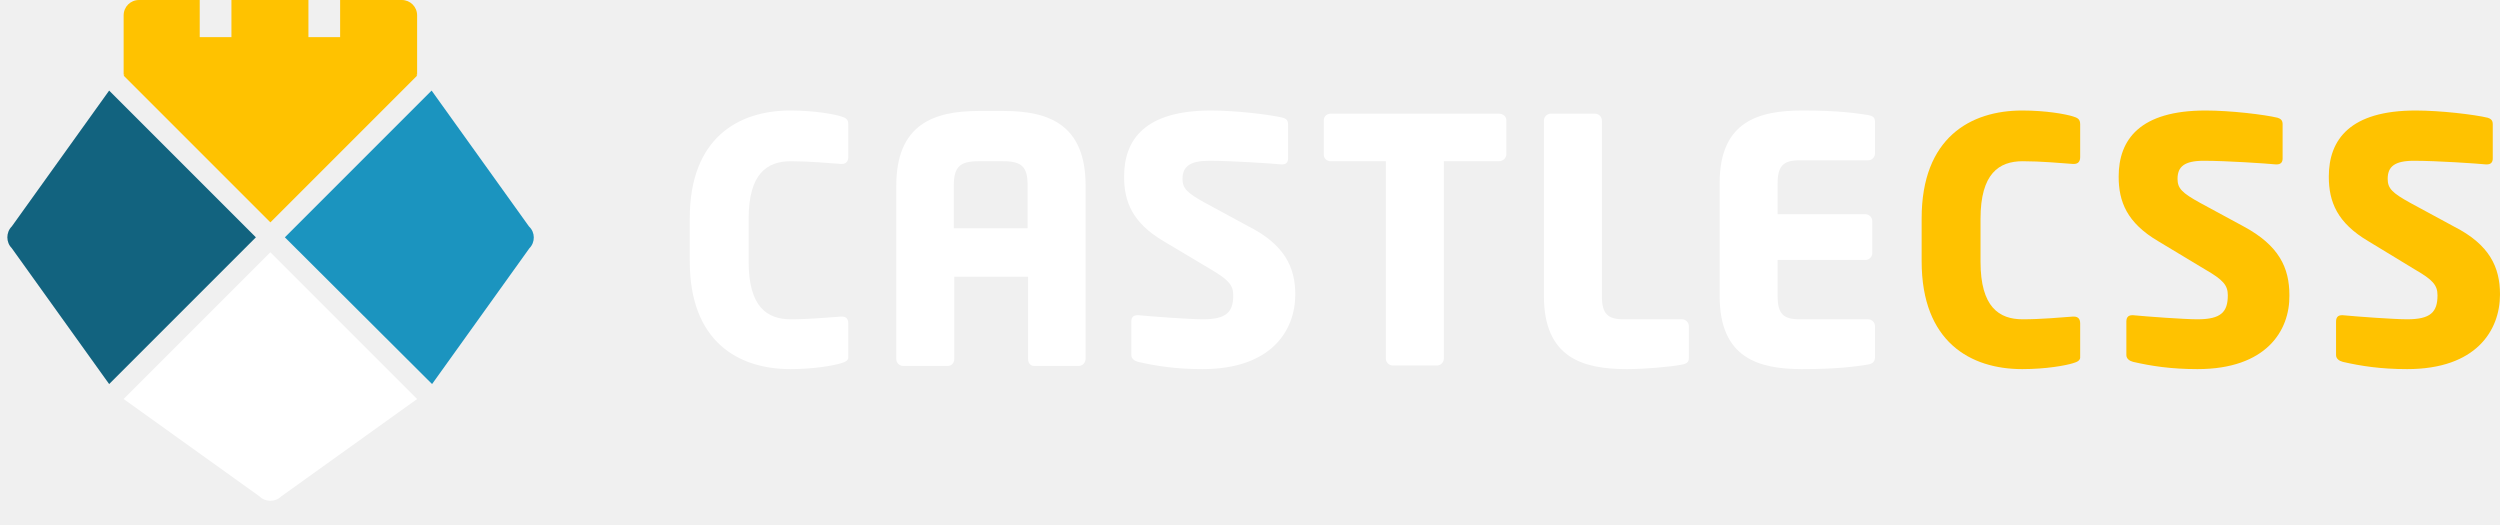
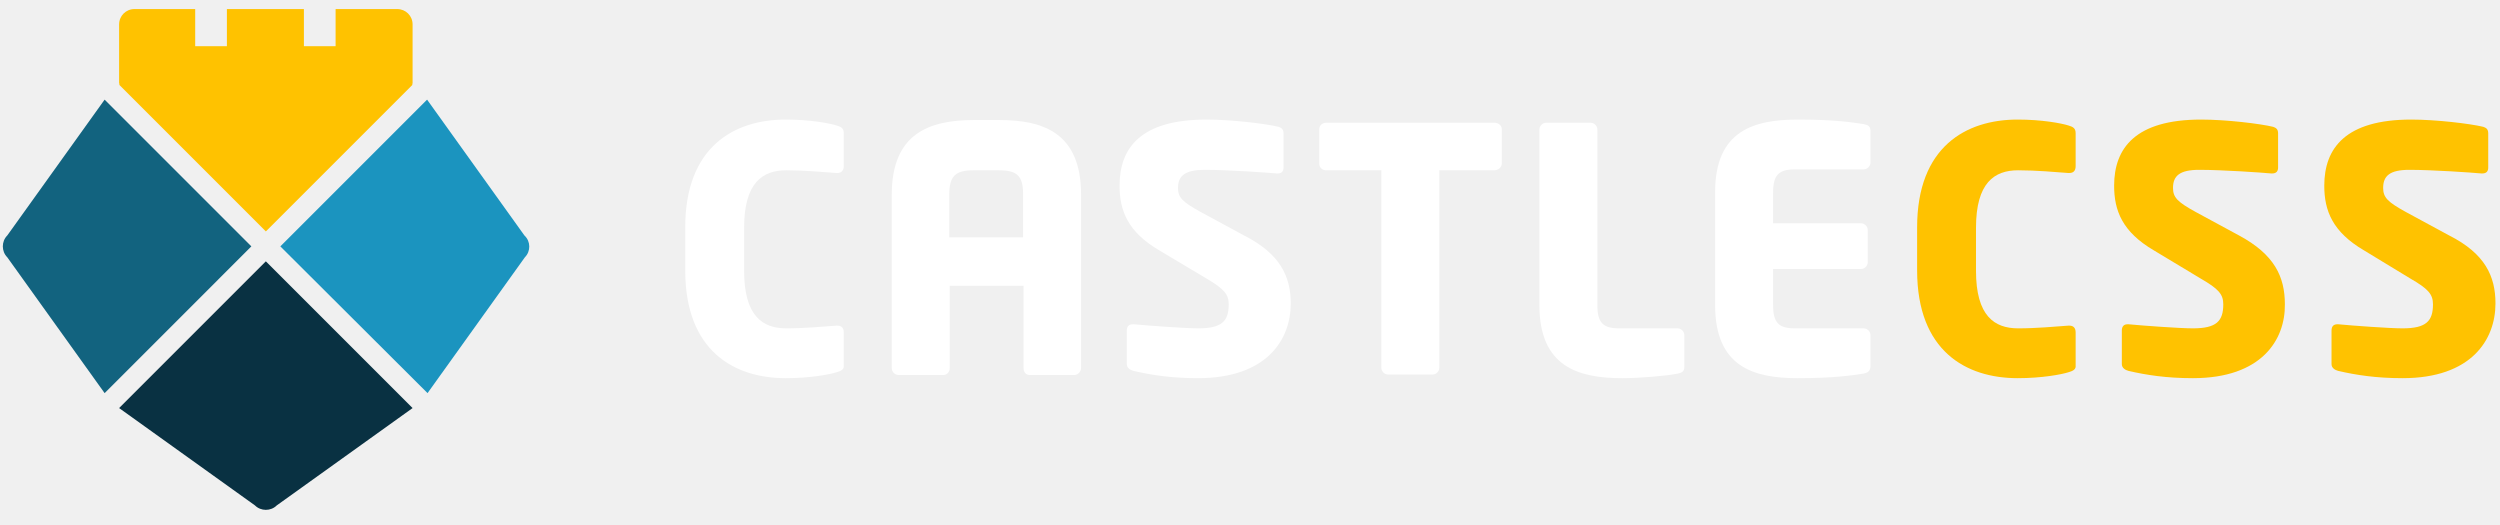
<svg xmlns="http://www.w3.org/2000/svg" version="1.1" id="Layer_1" x="0px" y="0px" viewBox="0 0 552 115.9" style="enable-background:new 0 0 552 115.9;" xml:space="preserve">
  <style type="text/css">
	.st0{fill:#FFFFFF;}
	.st1{fill:#FFC200;}
	.st2{fill:#12637F;}
- 	.st3{fill:#1B94BF;}
+ 	.st3{fill:#093142;}
+ 	.st4{fill:#1B94BF;}
</style>
  <g>
-     <path class="st0" d="M185.7,80.2c-1.6,0.5-5.9,1.3-11.2,1.3c-11.4,0-22.2-6-22.2-23.8v-9.5c0-17.8,10.8-23.8,22.2-23.8   c5.3,0,9.6,0.8,11.2,1.3c1,0.3,1.6,0.6,1.6,1.7v7.3c0,0.9-0.5,1.5-1.4,1.5c-0.1,0-0.1,0-0.2,0c-2.9-0.2-7-0.6-11.1-0.6   c-5.2,0-9.3,2.7-9.3,12.7v9.5c0,10,4.1,12.7,9.3,12.7c4.1,0,8.2-0.4,11.1-0.6c0.1,0,0.1,0,0.2,0c1,0,1.4,0.6,1.4,1.5v7.3   C187.4,79.5,186.8,79.9,185.7,80.2z" />
-     <path class="st0" d="M238.2,80.8h-9.9c-0.8,0-1.3-0.7-1.3-1.5V61.1h-16.3v18.2c0,0.8-0.6,1.5-1.4,1.5h-9.9c-0.8,0-1.5-0.7-1.5-1.5   V41c0-13.5,8.2-16.5,18.2-16.5h5.5c10,0,18.1,3,18.1,16.5v38.2C239.7,80.1,239,80.8,238.2,80.8z M226.9,41c0-4.1-1.2-5.4-5.4-5.4   H216c-4.1,0-5.4,1.3-5.4,5.4v9.4h16.3V41z" />
-     <path class="st0" d="M265.5,81.5c-5.9,0-10.3-0.7-14.2-1.6c-0.8-0.2-1.5-0.7-1.5-1.5V71c0-1.1,0.6-1.4,1.4-1.4c0.1,0,0.1,0,0.2,0   c3.1,0.3,11.3,0.9,14.2,0.9c5.2,0,6.7-1.6,6.7-5.3c0-2.2-1-3.4-4.9-5.7L257,53.3c-7-4.1-8.8-8.8-8.8-14.3c0-8.2,4.6-14.6,19.2-14.6   c5.5,0,13,0.9,15.9,1.6c0.6,0.2,1.1,0.5,1.1,1.4V35c0,0.7-0.3,1.3-1.3,1.3c0,0-0.1,0-0.2,0c-2.1-0.2-10.8-0.8-15.9-0.8   c-4.3,0-5.9,1.3-5.9,4c0,2.1,1,3.1,5,5.3l9.6,5.2C283.6,54,286,59,286,65C286,73,280.7,81.5,265.5,81.5z" />
-     <path class="st0" d="M330.9,35.6h-12.1v43.6c0,0.8-0.7,1.5-1.5,1.5h-9.8c-0.8,0-1.5-0.7-1.5-1.5V35.6h-12.2c-0.8,0-1.5-0.6-1.5-1.4   v-7.7c0-0.8,0.7-1.4,1.5-1.4h37.2c0.8,0,1.6,0.6,1.6,1.4v7.7C332.5,35,331.8,35.6,330.9,35.6z" />
-     <path class="st0" d="M371.4,80.5c-2.5,0.5-8.3,1-12.2,1c-9.7,0-18.3-2.5-18.3-16.1V26.6c0-0.8,0.7-1.5,1.5-1.5h9.8   c0.8,0,1.5,0.7,1.5,1.5v38.8c0,3.9,1.3,5.1,4.8,5.1h12.9c0.8,0,1.5,0.7,1.5,1.5v7C372.9,79.9,372.5,80.3,371.4,80.5z" />
-     <path class="st0" d="M412.4,80.5c-2.6,0.4-6.5,1-14.5,1c-9.7,0-18.2-2.5-18.2-16.1V40.4c0-13.6,8.6-16,18.3-16   c8.1,0,11.8,0.6,14.5,1c1,0.2,1.5,0.5,1.5,1.5v7c0,0.8-0.7,1.5-1.5,1.5h-15.2c-3.5,0-4.8,1.2-4.8,5.1v6.8h19.4   c0.8,0,1.5,0.7,1.5,1.5v7.1c0,0.8-0.7,1.5-1.5,1.5h-19.4v8c0,3.9,1.3,5.1,4.8,5.1h15.2c0.8,0,1.5,0.7,1.5,1.5v7   C413.9,79.9,413.5,80.3,412.4,80.5z" />
-     <path class="st1" d="M457.7,80.2c-1.6,0.5-5.9,1.3-11.2,1.3c-11.4,0-22.2-6-22.2-23.8v-9.5c0-17.8,10.8-23.8,22.2-23.8   c5.3,0,9.6,0.8,11.2,1.3c1,0.3,1.6,0.6,1.6,1.7v7.3c0,0.9-0.4,1.5-1.4,1.5c-0.1,0-0.1,0-0.2,0c-2.8-0.2-7-0.6-11.1-0.6   c-5.2,0-9.3,2.7-9.3,12.7v9.5c0,10,4.1,12.7,9.3,12.7c4.1,0,8.3-0.4,11.1-0.6c0.1,0,0.1,0,0.2,0c1,0,1.4,0.6,1.4,1.5v7.3   C459.4,79.5,458.8,79.9,457.7,80.2z" />
-     <path class="st1" d="M485.2,81.5c-5.9,0-10.3-0.7-14.2-1.6c-0.8-0.2-1.5-0.7-1.5-1.5V71c0-1.1,0.6-1.4,1.3-1.4c0.1,0,0.2,0,0.2,0   c3.1,0.3,11.3,0.9,14.2,0.9c5.2,0,6.7-1.6,6.7-5.3c0-2.2-1-3.4-5-5.7l-10.3-6.2c-7-4.1-8.8-8.8-8.8-14.3c0-8.2,4.7-14.6,19.2-14.6   c5.5,0,13,0.9,15.9,1.6c0.6,0.2,1.1,0.5,1.1,1.4V35c0,0.7-0.3,1.3-1.3,1.3c0,0-0.1,0-0.2,0c-2.1-0.2-10.8-0.8-15.9-0.8   c-4.3,0-5.8,1.3-5.8,4c0,2.1,1,3.1,5,5.3l9.6,5.2c7.8,4.2,10.1,9.1,10.1,15.2C505.6,73,500.4,81.5,485.2,81.5z" />
-     <path class="st1" d="M531.5,81.5c-5.9,0-10.3-0.7-14.2-1.6c-0.8-0.2-1.5-0.7-1.5-1.5V71c0-1.1,0.6-1.4,1.3-1.4c0.1,0,0.2,0,0.2,0   c3.1,0.3,11.3,0.9,14.2,0.9c5.2,0,6.7-1.6,6.7-5.3c0-2.2-1-3.4-5-5.7L523,53.3c-7-4.1-8.8-8.8-8.8-14.3c0-8.2,4.7-14.6,19.2-14.6   c5.5,0,13,0.9,15.9,1.6c0.6,0.2,1.1,0.5,1.1,1.4V35c0,0.7-0.3,1.3-1.3,1.3c0,0-0.1,0-0.2,0c-2.1-0.2-10.8-0.8-15.9-0.8   c-4.3,0-5.8,1.3-5.8,4c0,2.1,1,3.1,5,5.3l9.6,5.2C549.7,54,552,59,552,65C552,73,546.7,81.5,531.5,81.5z" />
+     <path class="st0" d="M184.7,82.2c-1.6,0.5-5.9,1.3-11.2,1.3c-11.4,0-22.2-6-22.2-23.8v-9.5c0-17.8,10.8-23.8,22.2-23.8   c5.3,0,9.6,0.8,11.2,1.3c1,0.3,1.6,0.6,1.6,1.7v7.3c0,0.9-0.5,1.5-1.4,1.5c-0.1,0-0.1,0-0.2,0c-2.9-0.2-7-0.6-11.1-0.6   c-5.2,0-9.3,2.7-9.3,12.7v9.5c0,10,4.1,12.7,9.3,12.7c4.1,0,8.2-0.4,11.1-0.6c0.1,0,0.1,0,0.2,0c1,0,1.4,0.6,1.4,1.5v7.3   C186.4,81.5,185.8,81.9,184.7,82.2z" />
+     <path class="st0" d="M237.2,82.8h-9.9c-0.8,0-1.3-0.7-1.3-1.5V63.1h-16.3v18.2c0,0.8-0.6,1.5-1.4,1.5h-9.9c-0.8,0-1.5-0.7-1.5-1.5   V43c0-13.5,8.2-16.5,18.2-16.5h5.5c10,0,18.1,3,18.1,16.5v38.2C238.7,82.1,238,82.8,237.2,82.8z M225.9,43c0-4.1-1.2-5.4-5.4-5.4   H215c-4.1,0-5.4,1.3-5.4,5.4v9.4h16.3V43z" />
+     <path class="st0" d="M264.5,83.5c-5.9,0-10.3-0.7-14.2-1.6c-0.8-0.2-1.5-0.7-1.5-1.5V73c0-1.1,0.6-1.4,1.4-1.4c0.1,0,0.1,0,0.2,0   c3.1,0.3,11.3,0.9,14.2,0.9c5.2,0,6.7-1.6,6.7-5.3c0-2.2-1-3.4-4.9-5.7L256,55.3c-7-4.1-8.8-8.8-8.8-14.3c0-8.3,4.6-14.6,19.2-14.6   c5.5,0,13,0.9,15.9,1.6c0.6,0.2,1.1,0.5,1.1,1.4V37c0,0.7-0.3,1.3-1.3,1.3c0,0-0.1,0-0.2,0c-2.1-0.2-10.8-0.8-15.9-0.8   c-4.3,0-5.9,1.3-5.9,4c0,2.1,1,3.1,5,5.3l9.6,5.2C282.6,56,285,61,285,67C285,75,279.7,83.5,264.5,83.5z" />
+     <path class="st0" d="M329.9,37.6h-12.1v43.6c0,0.8-0.7,1.5-1.5,1.5h-9.8c-0.8,0-1.5-0.7-1.5-1.5V37.6h-12.2c-0.8,0-1.5-0.6-1.5-1.4   v-7.7c0-0.8,0.7-1.4,1.5-1.4h37.2c0.8,0,1.6,0.6,1.6,1.4v7.7C331.5,37,330.8,37.6,329.9,37.6z" />
+     <path class="st0" d="M370.4,82.5c-2.5,0.5-8.3,1-12.2,1c-9.7,0-18.3-2.5-18.3-16.1V28.6c0-0.8,0.7-1.5,1.5-1.5h9.8   c0.8,0,1.5,0.7,1.5,1.5v38.8c0,3.9,1.3,5.1,4.8,5.1h12.9c0.8,0,1.5,0.7,1.5,1.5v7C371.9,81.9,371.5,82.3,370.4,82.5z" />
+     <path class="st0" d="M411.4,82.5c-2.6,0.4-6.5,1-14.5,1c-9.7,0-18.2-2.5-18.2-16.1V42.4c0-13.6,8.6-16,18.3-16   c8.1,0,11.8,0.6,14.5,1c1,0.2,1.5,0.5,1.5,1.5v7c0,0.8-0.7,1.5-1.5,1.5h-15.2c-3.5,0-4.8,1.2-4.8,5.1v6.8h19.4   c0.8,0,1.5,0.7,1.5,1.5v7.1c0,0.8-0.7,1.5-1.5,1.5h-19.4v8c0,3.9,1.3,5.1,4.8,5.1h15.2c0.8,0,1.5,0.7,1.5,1.5v7   C412.9,81.9,412.5,82.3,411.4,82.5z" />
+     <path class="st1" d="M456.7,82.2c-1.6,0.5-5.9,1.3-11.2,1.3c-11.4,0-22.2-6-22.2-23.8v-9.5c0-17.8,10.8-23.8,22.2-23.8   c5.3,0,9.6,0.8,11.2,1.3c1,0.3,1.6,0.6,1.6,1.7v7.3c0,0.9-0.4,1.5-1.4,1.5c-0.1,0-0.1,0-0.2,0c-2.8-0.2-7-0.6-11.1-0.6   c-5.2,0-9.3,2.7-9.3,12.7v9.5c0,10,4.1,12.7,9.3,12.7c4.1,0,8.3-0.4,11.1-0.6c0.1,0,0.1,0,0.2,0c1,0,1.4,0.6,1.4,1.5v7.3   C458.4,81.5,457.8,81.9,456.7,82.2z" />
+     <path class="st1" d="M484.2,83.5c-5.9,0-10.3-0.7-14.2-1.6c-0.8-0.2-1.5-0.7-1.5-1.5V73c0-1.1,0.6-1.4,1.3-1.4c0.1,0,0.2,0,0.2,0   c3.1,0.3,11.3,0.9,14.2,0.9c5.2,0,6.7-1.6,6.7-5.3c0-2.2-1-3.4-5-5.7l-10.3-6.2c-7-4.1-8.8-8.8-8.8-14.3c0-8.3,4.7-14.6,19.2-14.6   c5.5,0,13,0.9,15.9,1.6c0.6,0.2,1.1,0.5,1.1,1.4V37c0,0.7-0.3,1.3-1.3,1.3c0,0-0.1,0-0.2,0c-2.1-0.2-10.8-0.8-15.9-0.8   c-4.3,0-5.8,1.3-5.8,4c0,2.1,1,3.1,5,5.3l9.6,5.2c7.8,4.2,10.1,9.1,10.1,15.2C504.6,75,499.4,83.5,484.2,83.5z" />
+     <path class="st1" d="M530.5,83.5c-5.9,0-10.3-0.7-14.2-1.6c-0.8-0.2-1.5-0.7-1.5-1.5V73c0-1.1,0.6-1.4,1.3-1.4c0.1,0,0.2,0,0.2,0   c3.1,0.3,11.3,0.9,14.2,0.9c5.2,0,6.7-1.6,6.7-5.3c0-2.2-1-3.4-5-5.7L522,55.3c-7-4.1-8.8-8.8-8.8-14.3c0-8.3,4.7-14.6,19.2-14.6   c5.5,0,13,0.9,15.9,1.6c0.6,0.2,1.1,0.5,1.1,1.4V37c0,0.7-0.3,1.3-1.3,1.3c0,0-0.1,0-0.2,0c-2.1-0.2-10.8-0.8-15.9-0.8   c-4.3,0-5.8,1.3-5.8,4c0,2.1,1,3.1,5,5.3l9.6,5.2C548.7,56,551,61,551,67C551,75,545.7,83.5,530.5,83.5z" />
  </g>
  <g>
-     <path class="st2" d="M56.5,52.4L24.1,84.8l-21.5-30c-1.3-1.3-1.3-3.5,0-4.8l21.5-30L56.5,52.4z" />
-     <path class="st0" d="M92.1,88.1l-30,21.5c-1.3,1.3-3.5,1.3-4.8,0l-30-21.5l32.4-32.4L92.1,88.1z" />
-     <path class="st3" d="M116.9,54.8l-21.5,30L62.9,52.4L95.3,20l21.5,30C118.2,51.3,118.2,53.5,116.9,54.8z" />
-     <path class="st1" d="M88.7,0H75.1v8.2h-7V0h-17v8.2h-7V0H30.7c-1.9,0-3.4,1.5-3.4,3.4v13.1h0.2l-0.2,0.2l32.4,32.4l32.4-32.4   l-0.2-0.2h0.2V3.4C92.1,1.5,90.6,0,88.7,0z" />
+     <path class="st2" d="M55.5,54.4L23.1,86.8l-21.5-30c-1.3-1.3-1.3-3.5,0-4.8l21.5-30L55.5,54.4z" />
+     <path class="st3" d="M91.1,90.1l-30,21.5c-1.3,1.3-3.5,1.3-4.8,0l-30-21.5l32.4-32.4L91.1,90.1z" />
+     <path class="st4" d="M115.9,56.8l-21.5,30L61.9,54.4L94.3,22l21.5,30C117.2,53.3,117.2,55.5,115.9,56.8z" />
+     <path class="st1" d="M87.7,2H74.1v8.2h-7V2h-17v8.2h-7V2H29.7c-1.9,0-3.4,1.5-3.4,3.4v13.1h0.2l-0.2,0.2l32.4,32.4l32.4-32.4   l-0.2-0.2h0.2V5.4C91.1,3.5,89.6,2,87.7,2z" />
  </g>
</svg>
